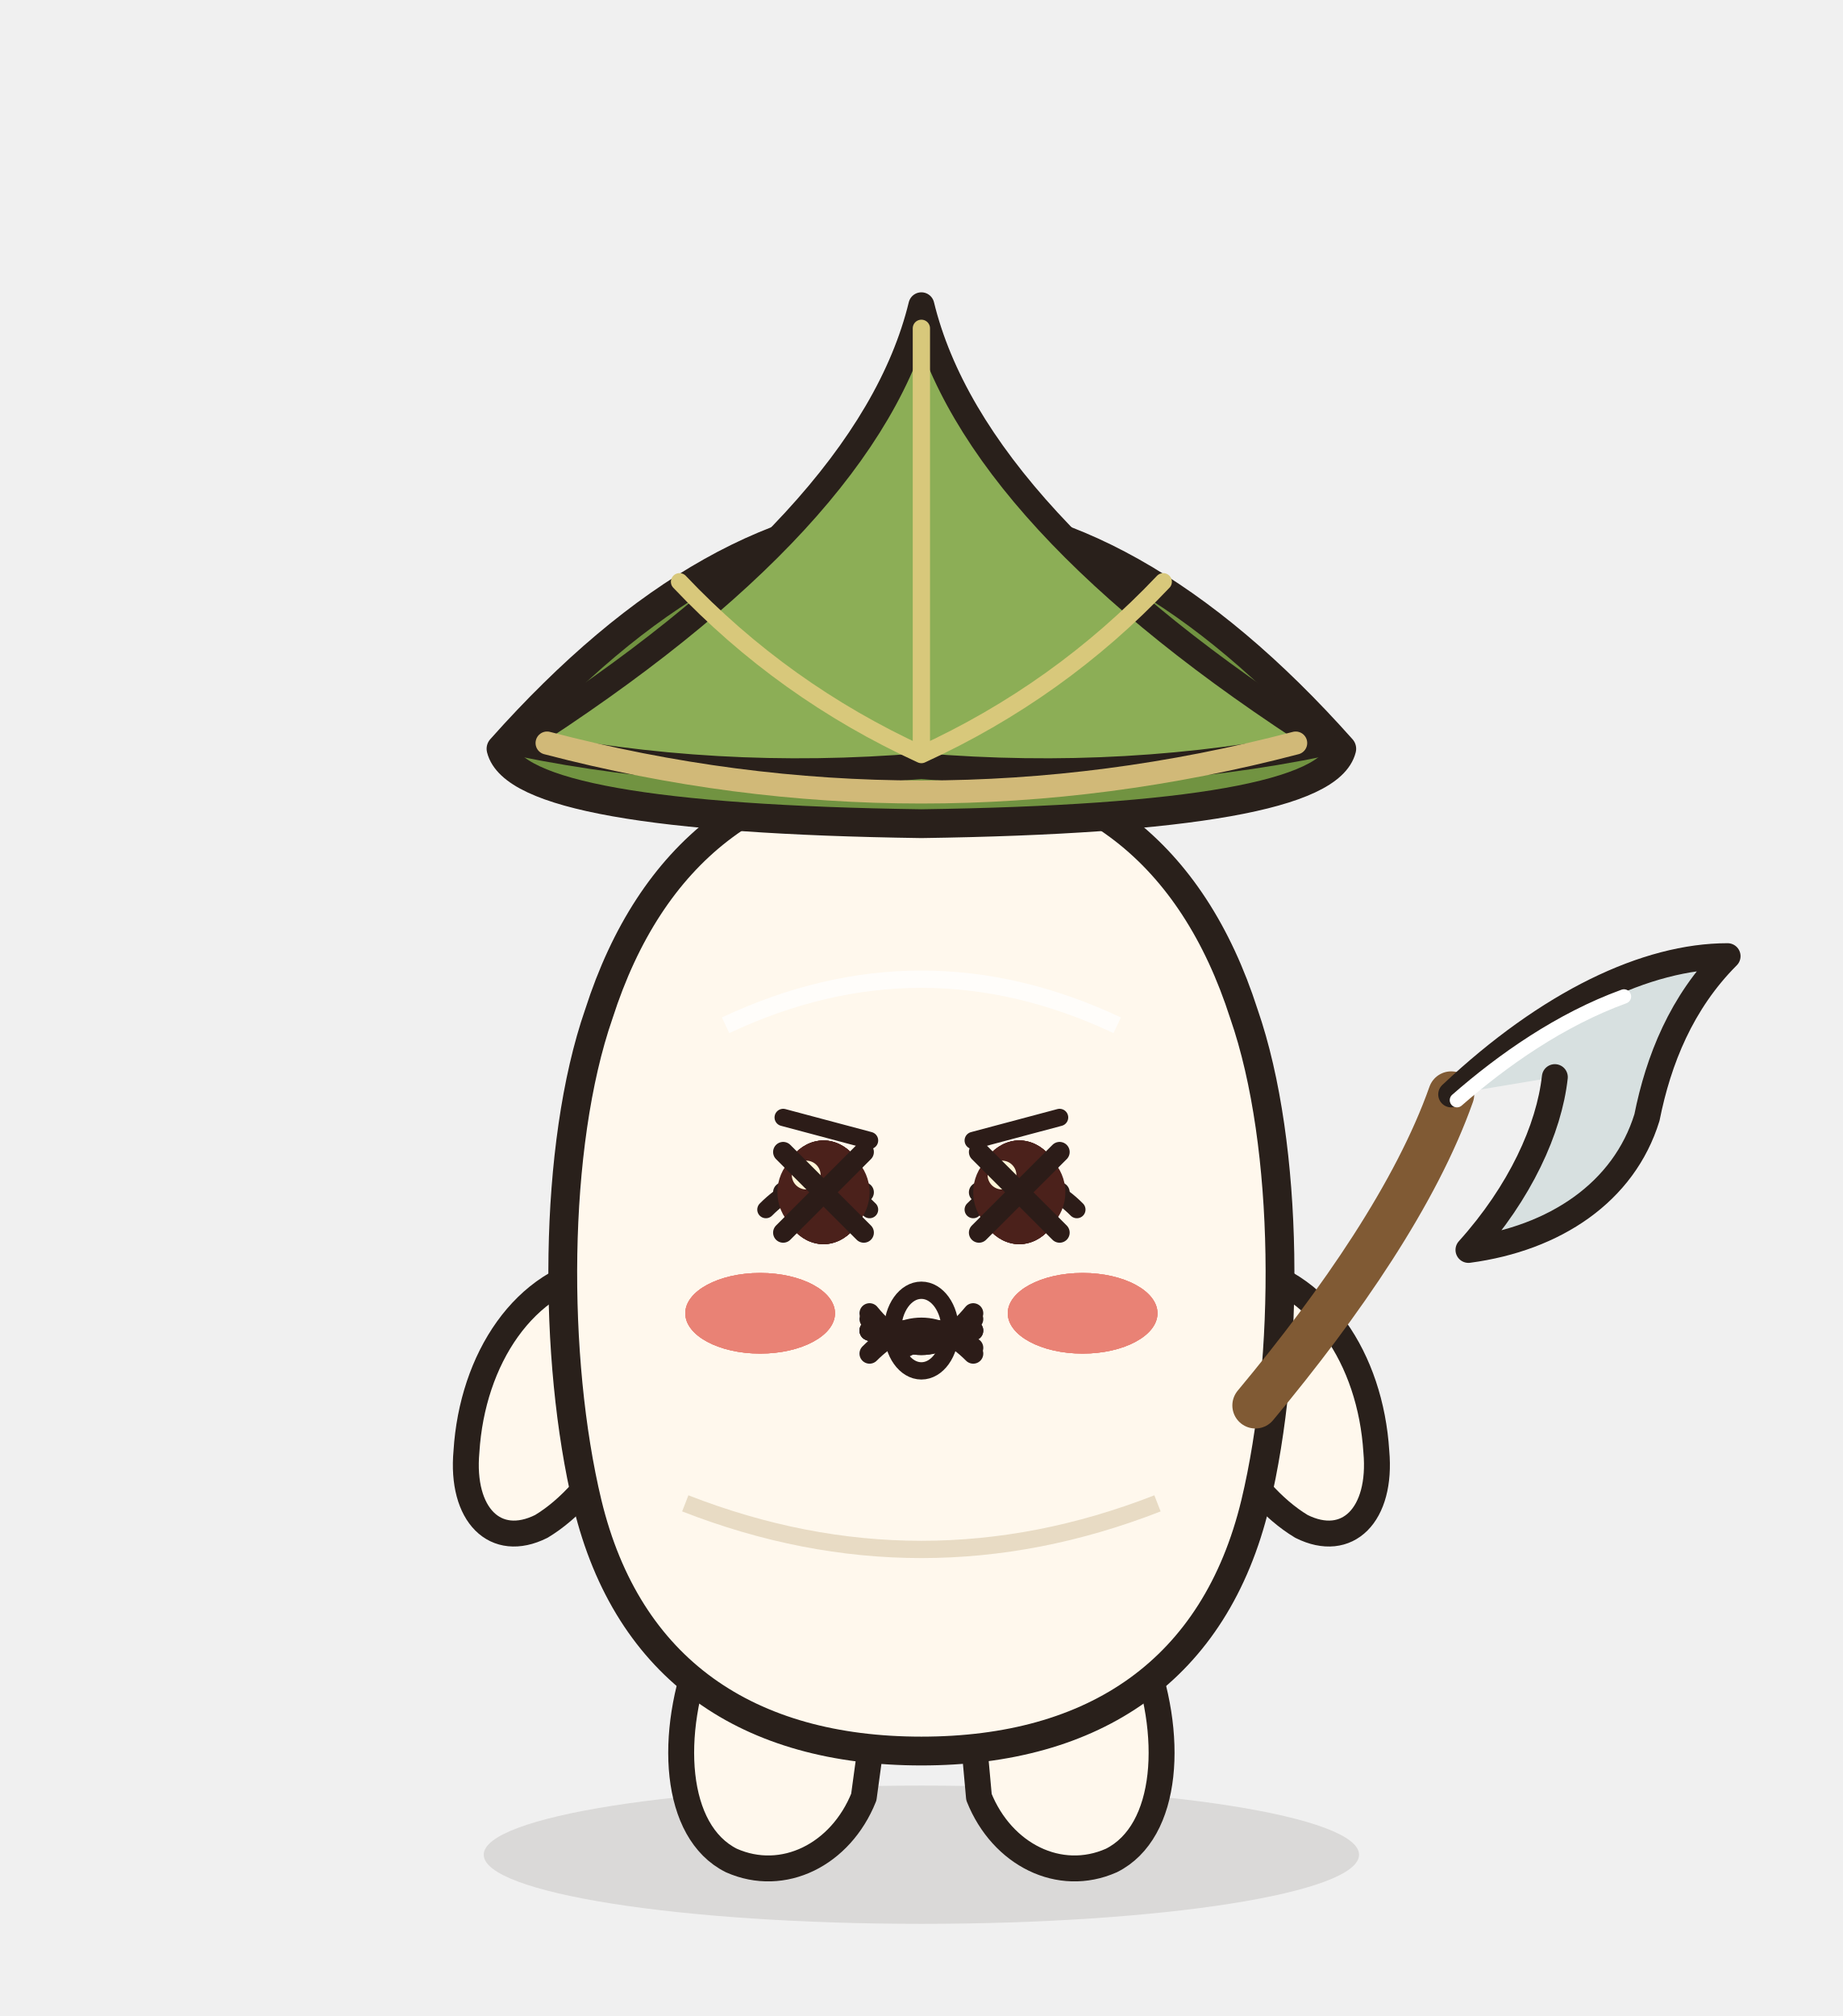
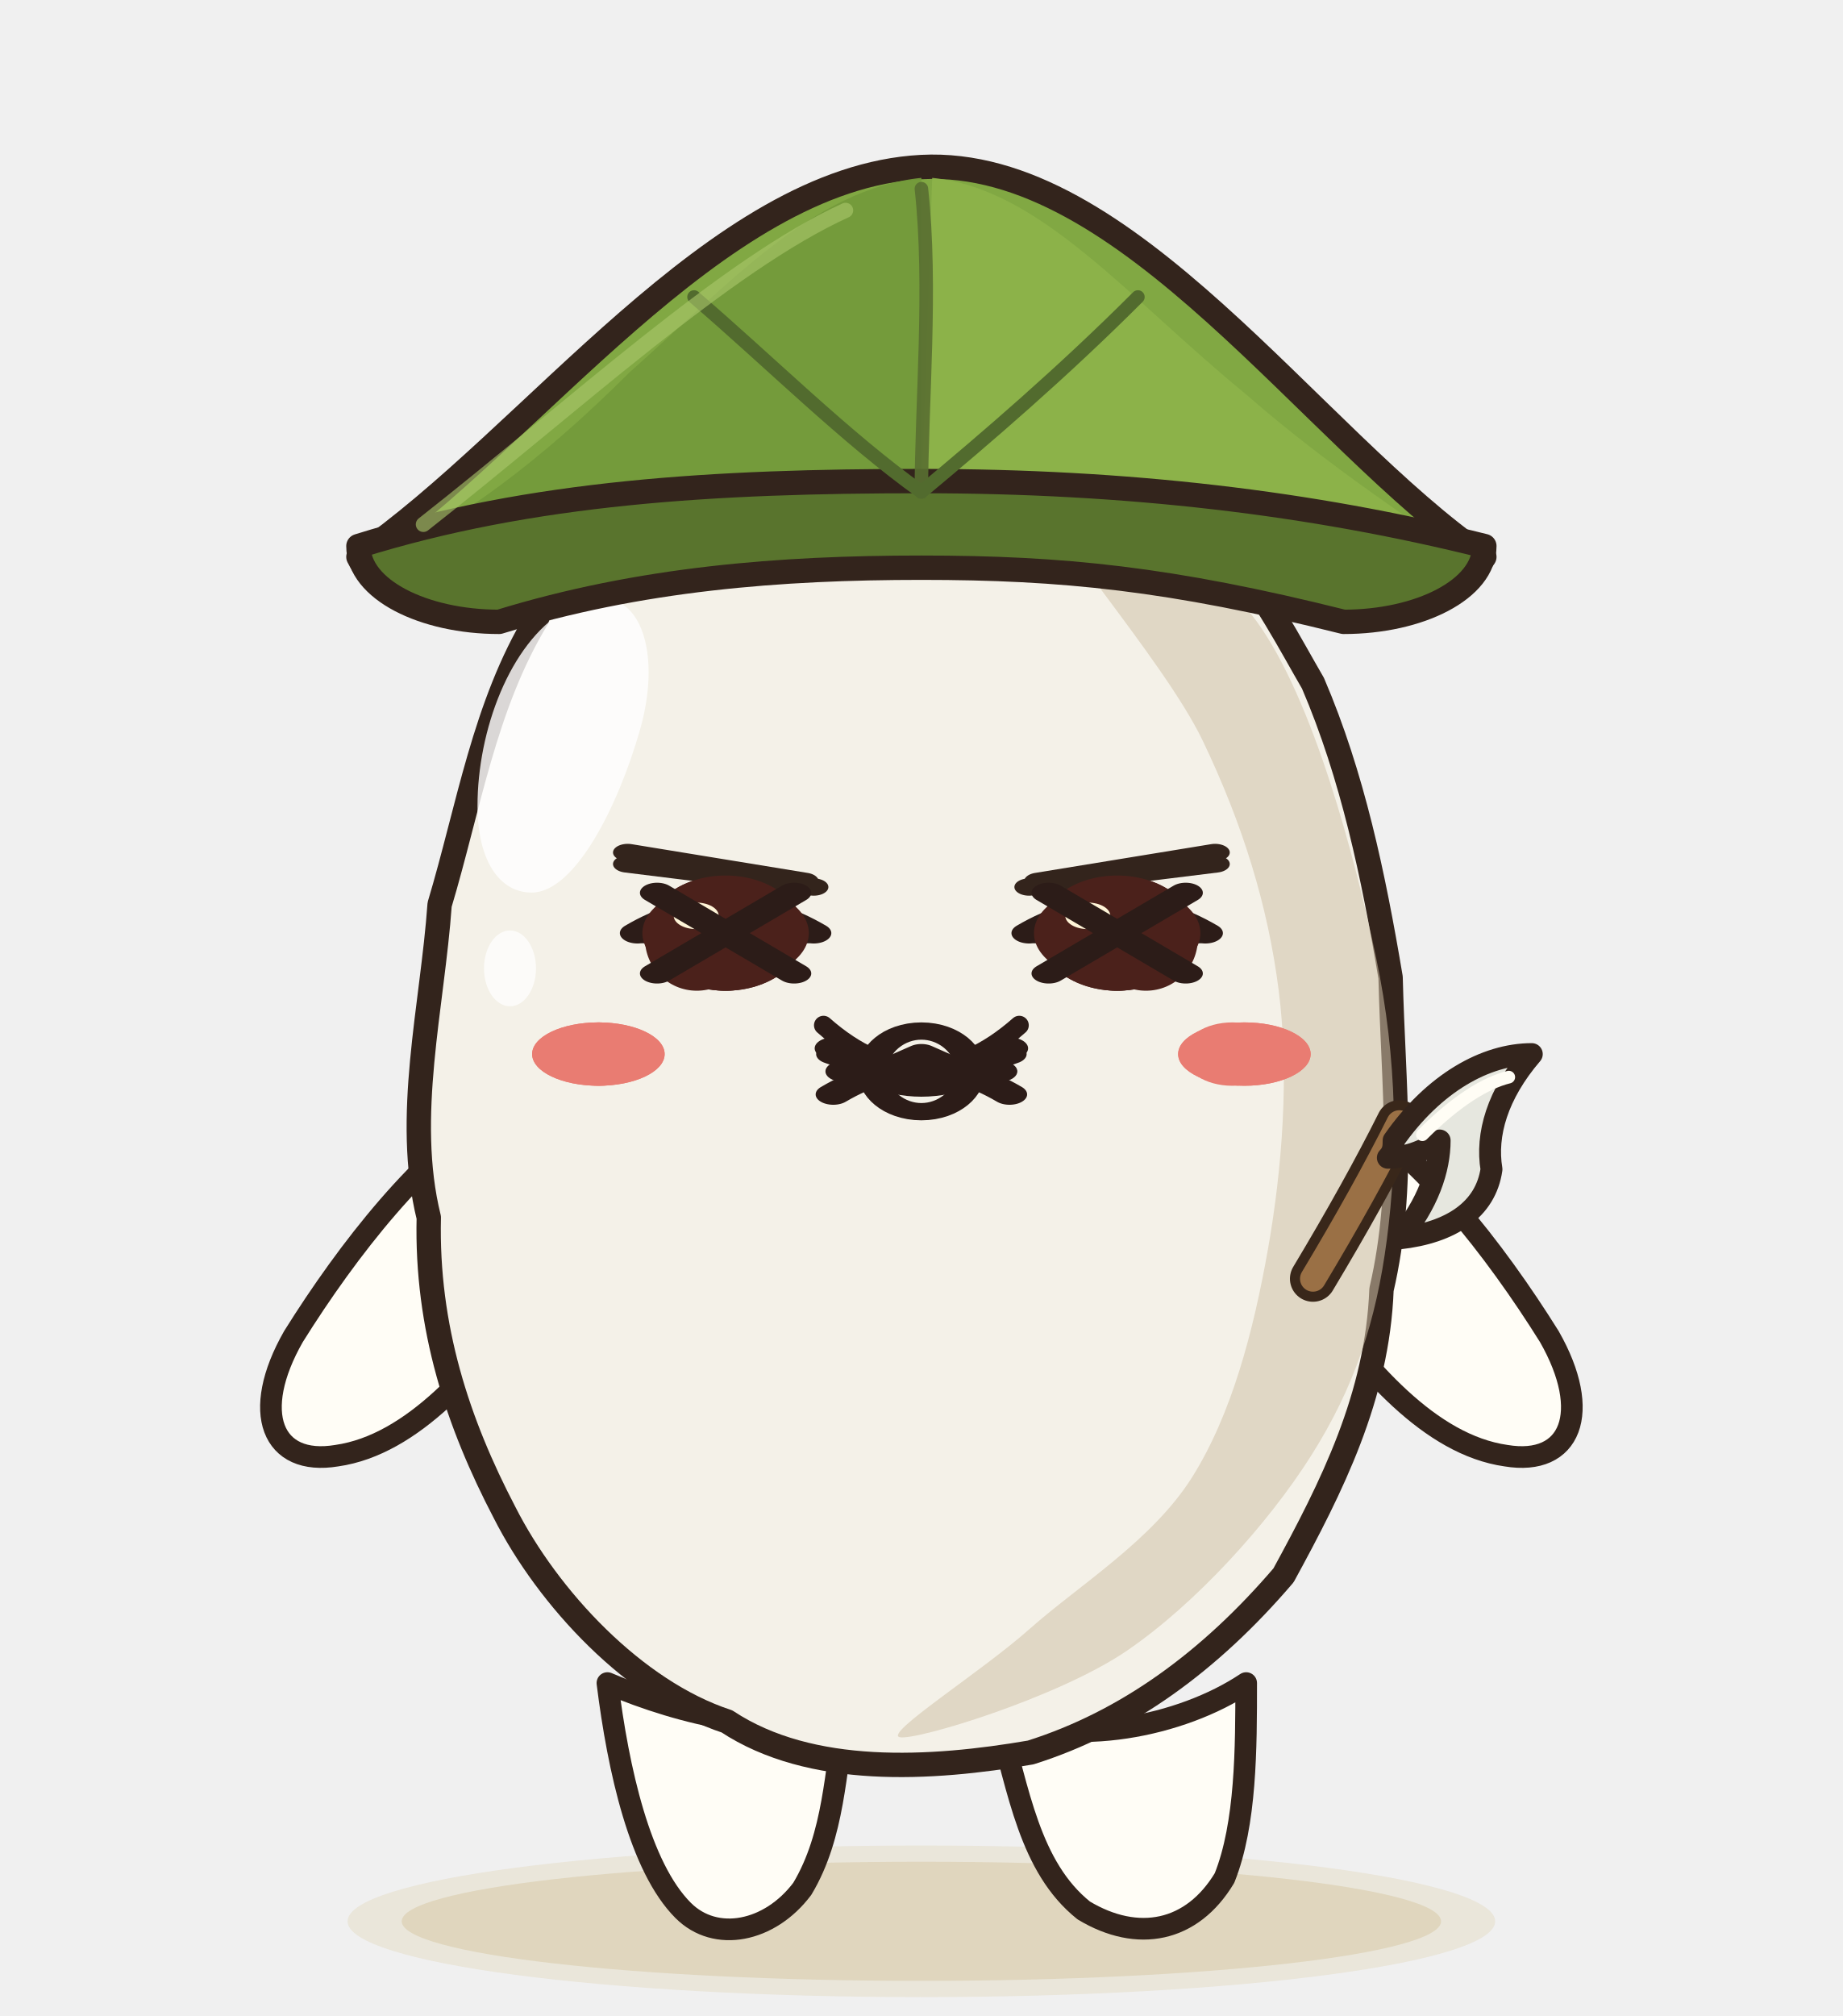
<svg xmlns="http://www.w3.org/2000/svg" width="320" height="350" viewBox="0 0 320 350">
  <g id="body">
-     <ellipse id="rice-ground-ellipse-01" cx="160" cy="322" rx="76" ry="12" fill="#34291f" opacity=".12" />
-     <g id="body-art">
-       <path id="rice-body-path-01" d="M122 286 C116 301 117 318 127 323 C136 327 146 322 150 312 L153 290 Z" fill="#fff8ed" stroke="#29201b" stroke-width="4.5" stroke-linejoin="round" />
-       <path id="rice-body-path-02" d="M168 290 L170 312 C174 322 184 327 193 323 C203 318 204 301 198 286 Z" fill="#fff8ed" stroke="#29201b" stroke-width="4.5" stroke-linejoin="round" />
-       <path id="rice-body-path-03" d="M105 220 C91 222 82 236 81 252 C80 263 86 269 94 265 C104 259 112 244 114 232 Z" fill="#fff8ed" stroke="#29201b" stroke-width="4.5" stroke-linejoin="round" />
-       <path id="rice-body-path-04" d="M215 220 C229 222 238 236 239 252 C240 263 234 269 226 265 C216 259 208 244 206 232 Z" fill="#fff8ed" stroke="#29201b" stroke-width="4.5" stroke-linejoin="round" />
-       <path id="rice-body-path-05" d="M160 133 C188 133 207 148 216 176 C224 199 224 236 218 261 C211 290 190 304 160 304 C130 304 109 290 102 261 C96 236 96 199 104 176 C113 148 132 133 160 133 Z" fill="#fff8ed" stroke="#29201b" stroke-width="5" stroke-linejoin="round" />
-       <path id="rice-body-path-06" d="M119 261 Q160 277 201 261" fill="none" stroke="#e8dbc4" stroke-width="3" />
-       <path id="rice-body-path-07" d="M126 178 Q160 162 194 178" fill="none" stroke="#fff" stroke-width="3" opacity=".75" />
-       <g id="face-neutral">
-         <ellipse id="rice-face-neutral-ellipse-01" cx="132" cy="228" rx="13" ry="7" fill="#e98275" />
-         <ellipse id="rice-face-neutral-ellipse-02" cx="188" cy="228" rx="13" ry="7" fill="#e98275" />
-         <ellipse id="rice-face-neutral-ellipse-03" cx="143" cy="207" rx="7.5" ry="9" fill="#4b211b" />
-         <ellipse id="rice-face-neutral-ellipse-04" cx="177" cy="207" rx="7.5" ry="9" fill="#4b211b" />
-         <path id="rice-face-neutral-path-01" d="M151 229 Q160 238 169 229" fill="none" stroke="#2c1c18" stroke-width="3.5" stroke-linecap="round" />
-       </g>
-       <g id="face-happy">
-         <path id="rice-face-happy-path-01" d="M133 210 Q142 201 151 210 M169 210 Q178 201 187 210" fill="none" stroke="#2c1c18" stroke-width="3" stroke-linecap="round" />
-         <path id="rice-face-happy-path-02" d="M151 228 Q160 239 169 228" fill="none" stroke="#2c1c18" stroke-width="3.5" stroke-linecap="round" />
-         <ellipse id="rice-face-happy-ellipse-01" cx="132" cy="228" rx="13" ry="7" fill="#e98275" />
-         <ellipse id="rice-face-happy-ellipse-02" cx="188" cy="228" rx="13" ry="7" fill="#e98275" />
-       </g>
-       <g id="face-focused">
-         <ellipse id="rice-face-focused-ellipse-01" cx="143" cy="207" rx="7.5" ry="9" fill="#4b211b" />
-         <ellipse id="rice-face-focused-ellipse-02" cx="177" cy="207" rx="7.5" ry="9" fill="#4b211b" />
-         <path id="rice-face-focused-path-01" d="M151 231 L169 231" fill="none" stroke="#2c1c18" stroke-width="3.5" stroke-linecap="round" />
-         <path id="rice-face-focused-path-02" d="M136 194 L151 198 M169 198 L184 194" fill="none" stroke="#2c1c18" stroke-width="3" stroke-linecap="round" />
-       </g>
-       <g id="face-attack">
-         <ellipse id="rice-face-attack-ellipse-01" cx="143" cy="207" rx="6.5" ry="9" fill="#4b211b" />
-         <ellipse id="rice-face-attack-ellipse-02" cx="177" cy="207" rx="6.5" ry="9" fill="#4b211b" />
-         <path id="rice-face-attack-path-01" d="M151 231 L157 234 L163 231 L169 234" fill="none" stroke="#2c1c18" stroke-width="3.5" stroke-linecap="round" stroke-linejoin="round" />
-       </g>
-       <g id="face-surprised">
-         <ellipse id="rice-face-surprised-ellipse-01" cx="143" cy="207" rx="7.5" ry="9" fill="#4b211b" />
-         <ellipse id="rice-face-surprised-ellipse-02" cx="177" cy="207" rx="7.5" ry="9" fill="#4b211b" />
-         <ellipse id="rice-face-surprised-ellipse-03" cx="160" cy="231" rx="5" ry="7" fill="none" stroke="#2c1c18" stroke-width="3" />
-       </g>
-       <g id="face-hurt">
-         <path id="rice-face-hurt-path-01" d="M136 207 L150 207 M170 207 L184 207" fill="none" stroke="#2c1c18" stroke-width="3.5" stroke-linecap="round" />
-         <path id="rice-face-hurt-path-02" d="M151 235 Q160 226 169 235" fill="none" stroke="#2c1c18" stroke-width="3.5" stroke-linecap="round" />
-         <ellipse id="rice-face-hurt-ellipse-01" cx="132" cy="228" rx="13" ry="7" fill="#e98275" />
-         <ellipse id="rice-face-hurt-ellipse-02" cx="188" cy="228" rx="13" ry="7" fill="#e98275" />
-       </g>
-       <g id="face-hungry">
-         <circle id="rice-face-hungry-circle-01" cx="143" cy="207" r="8" fill="#4b211b" />
-         <circle id="rice-face-hungry-circle-02" cx="177" cy="207" r="8" fill="#4b211b" />
-         <circle id="rice-face-hungry-circle-03" cx="140" cy="204" r="2.5" fill="#fff5d8" />
-         <circle id="rice-face-hungry-circle-04" cx="174" cy="204" r="2.5" fill="#fff5d8" />
-         <path id="rice-face-hungry-path-01" d="M156 231 Q160 236 164 231" fill="none" stroke="#2c1c18" stroke-width="3" stroke-linecap="round" />
-       </g>
-       <g id="face-dead">
-         <path id="rice-face-dead-path-01" d="M136 200 L150 214 M150 200 L136 214 M170 200 L184 214 M184 200 L170 214" fill="none" stroke="#2c1c18" stroke-width="3.5" stroke-linecap="round" />
-         <path id="rice-face-dead-path-02" d="M151 231 L169 231" fill="none" stroke="#2c1c18" stroke-width="3.5" stroke-linecap="round" />
-       </g>
+     <g id="rice-source-character" transform="matrix(1.88 0 0 1.88 -84.4 -59.36)">
+       <ellipse id="rice-ground-shadow-soft" cx="130" cy="209" rx="53" ry="7" fill="#d5c494" opacity=".24" />
+       <ellipse id="rice-ground-shadow" cx="130" cy="209" rx="48" ry="5.5" fill="#c9b481" opacity=".32" />
+       <path id="rice-arm-left" d="M91 134 C84 138 77 147 72 155 C68 162 70 167 76 166 C83 165 89 158 94 151 Z" fill="#fffdf6" stroke="#33241c" stroke-width="2" stroke-linejoin="round" />
+       <path id="rice-arm-right" d="M169 134 C176 138 183 147 188 155 C192 162 190 167 184 166 C177 165 171 158 166 151 Z" fill="#fffdf6" stroke="#33241c" stroke-width="2" stroke-linejoin="round" />
+       <path id="rice-foot-left" d="M101 187 C102 195 104 204 108 208 C111 211 116 210 119 206 C122 201 122 195 123 190 C117 192 108 190 101 187 Z" fill="#fffdf6" stroke="#33241c" stroke-width="2" stroke-linejoin="round" />
+       <path id="rice-foot-right" d="M137 190 C139 197 140 204 145 208 C150 211 155 210 158 205 C160 200 160 193 160 187 C154 191 144 193 137 190 Z" fill="#fffdf6" stroke="#33241c" stroke-width="2" stroke-linejoin="round" />
+       <path id="rice-body-outline" d="M 117.00 75.50 C 126.16 77.75 137.28 75.56 145.90 76.50 C 156.37 75.55 162.03 87.56 166.17 94.67 C 169.83 103.20 171.76 112.44 173.34 121.84 C 173.58 131.87 174.74 141.01 172.50 150.66 C 172.12 160.55 167.92 168.86 163.45 177.05 C 156.68 184.97 148.97 190.61 140.09 193.41 C 130.87 194.99 119.79 195.66 112.04 190.54 C 103.53 187.75 95.52 179.18 91.50 171.25 C 87.18 162.99 84.26 154.15 84.50 144.01 C 82.20 134.71 84.84 124.50 85.50 115.11 C 88.18 106.18 89.62 96.73 94.50 88.70 C 97.16 77.97 107.37 76.22 117.00 75.50 Z" fill="#f4f1e8" stroke="#33241c" stroke-width="2.25" stroke-linejoin="round" />
+       <path id="rice-body-side-shade" d="M 141.00 77.00 C 141.83 75.17 155.83 81.83 161.00 89.00 C 166.17 96.17 170.00 110.50 172.00 120.00 C 174.00 129.50 174.00 138.33 173.00 146.00 C 172.00 153.67 170.00 159.67 166.00 166.00 C 162.00 172.33 155.33 179.67 149.00 184.00 C 142.67 188.33 129.50 192.33 128.00 192.00 C 126.50 191.67 135.50 186.00 140.00 182.00 C 144.50 178.00 151.33 173.83 155.00 168.00 C 158.67 162.17 160.67 154.50 162.00 147.00 C 163.33 139.50 164.00 130.83 163.00 123.00 C 162.00 115.17 159.67 107.67 156.00 100.00 C 152.33 92.33 140.17 78.83 141.00 77.00 Z" fill="#d0c1a7" opacity=".55" />
+       <path id="rice-body-highlight-large" d="M97 88 C92 91 89 99 89 106 C89 111 91 114 94 114 C98 114 102 106 104 99 C106 92 104 87 101 87 C99 87 98 87 97 88 Z" fill="#ffffff" opacity=".82" />
+       <ellipse id="rice-body-highlight-small" cx="92" cy="121" rx="2.4" ry="3.5" fill="#ffffff" opacity=".74" />
+     </g>
+     <g id="face-neutral">
+       <ellipse id="rice-neutral-blush-left" cx="104" cy="183" rx="8.5" ry="5.5" fill="#e77b70" />
+       <ellipse id="rice-neutral-blush-right" cx="214" cy="183" rx="8.5" ry="5.5" fill="#e77b70" />
+       <ellipse id="rice-neutral-eye-left" cx="121" cy="163" rx="9" ry="9" fill="#4b211b" />
+       <ellipse id="rice-neutral-eye-right" cx="199" cy="163" rx="9" ry="9" fill="#4b211b" />
+       <path id="rice-neutral-mouth" d="M143 178 Q160 193 177 178" fill="none" stroke="#2c1c18" stroke-width="3.3" stroke-linecap="round" />
+     </g>
+     <g id="face-happy" transform="translate(0 9) translate(160 0) scale(1.36 1) translate(-160 0) translate(-40 -7) scale(1.25 1)">
+       <path id="rice-happy-eye-left" d="M131 160 Q140 151 149 160" fill="none" stroke="#2c1c18" stroke-width="3.6" stroke-linecap="round" />
+       <path id="rice-happy-eye-right" d="M171 160 Q180 151 189 160" fill="none" stroke="#2c1c18" stroke-width="3.6" stroke-linecap="round" />
+       <path id="rice-happy-mouth" d="M151 180 Q160 193 169 180" fill="none" stroke="#2c1c18" stroke-width="3.8" stroke-linecap="round" />
+       <ellipse id="rice-happy-blush-left" transform="translate(160 0) scale(.846 1) translate(-160 0)" cx="121" cy="181" rx="8" ry="5.5" fill="#e97c72" />
+       <ellipse id="rice-happy-blush-right" transform="translate(160 0) scale(.846 1) translate(-160 0)" cx="199" cy="181" rx="8" ry="5.5" fill="#e97c72" />
+     </g>
+     <g id="face-focused" transform="translate(0 9) translate(160 0) scale(1.36 1) translate(-160 0) translate(-40 -7) scale(1.25 1)">
+       <ellipse id="rice-focused-eye-left" cx="140" cy="160" rx="8" ry="10" fill="#4b211b" />
+       <ellipse id="rice-focused-eye-right" cx="180" cy="160" rx="8" ry="10" fill="#4b211b" />
+       <path id="rice-focused-brows" d="M130 146 L148 151 M172 151 L190 146" fill="none" stroke="#33241c" stroke-width="3" stroke-linecap="round" />
+       <path id="rice-focused-mouth" d="M152 184 L168 184" fill="none" stroke="#2c1c18" stroke-width="3.6" stroke-linecap="round" />
+     </g>
+     <g id="face-attack" transform="translate(0 9) translate(160 0) scale(1.36 1) translate(-160 0) translate(-40 -7) scale(1.25 1)">
+       <ellipse id="rice-attack-eye-left" cx="140" cy="160" rx="7" ry="10" fill="#4b211b" />
+       <ellipse id="rice-attack-eye-right" cx="180" cy="160" rx="7" ry="10" fill="#4b211b" />
+       <path id="rice-attack-brows" d="M130 148 L149 152 M171 152 L190 148" fill="none" stroke="#33241c" stroke-width="3" stroke-linecap="round" />
+       <path id="rice-attack-mouth" d="M151 181 L156 184 L160 181 L164 184 L169 181" fill="none" stroke="#2c1c18" stroke-width="3.5" stroke-linecap="round" stroke-linejoin="round" />
+     </g>
+     <g id="face-surprised" transform="translate(0 9) translate(160 0) scale(1.36 1) translate(-160 0) translate(-40 -7) scale(1.25 1)">
+       <ellipse id="rice-surprised-eye-left" cx="140" cy="160" rx="8" ry="10" fill="#4b211b" />
+       <ellipse id="rice-surprised-eye-right" cx="180" cy="160" rx="8" ry="10" fill="#4b211b" />
+       <ellipse id="rice-surprised-mouth" cx="160" cy="184" rx="5" ry="7" fill="none" stroke="#2c1c18" stroke-width="3" />
+     </g>
+     <g id="face-hurt" transform="translate(0 9) translate(160 0) scale(1.36 1) translate(-160 0) translate(-40 -7) scale(1.25 1)">
+       <path id="rice-hurt-eye-left" d="M132 160 L148 160" fill="none" stroke="#2c1c18" stroke-width="3.6" stroke-linecap="round" />
+       <path id="rice-hurt-eye-right" d="M172 160 L188 160" fill="none" stroke="#2c1c18" stroke-width="3.6" stroke-linecap="round" />
+       <path id="rice-hurt-mouth" d="M151 188 Q160 179 169 188" fill="none" stroke="#2c1c18" stroke-width="3.6" stroke-linecap="round" />
+       <ellipse id="rice-hurt-blush-left" transform="translate(160 0) scale(.846 1) translate(-160 0)" cx="121" cy="181" rx="8" ry="5.5" fill="#e97c72" />
+       <ellipse id="rice-hurt-blush-right" transform="translate(160 0) scale(.846 1) translate(-160 0)" cx="199" cy="181" rx="8" ry="5.5" fill="#e97c72" />
+     </g>
+     <g id="face-hungry" transform="translate(0 9) translate(160 0) scale(1.36 1) translate(-160 0) translate(-40 -7) scale(1.25 1)">
+       <circle id="rice-hungry-eye-left" cx="140" cy="160" r="8.5" fill="#4b211b" />
+       <circle id="rice-hungry-eye-right" cx="180" cy="160" r="8.5" fill="#4b211b" />
+       <circle id="rice-hungry-glint-left" cx="137" cy="157" r="2.3" fill="#fff5d8" />
+       <circle id="rice-hungry-glint-right" cx="177" cy="157" r="2.3" fill="#fff5d8" />
+       <path id="rice-hungry-mouth" d="M155 183 Q160 188 165 183" fill="none" stroke="#2c1c18" stroke-width="3.3" stroke-linecap="round" />
+     </g>
+     <g id="face-dead" transform="translate(0 9) translate(160 0) scale(1.36 1) translate(-160 0) translate(-40 -7) scale(1.25 1)">
+       <path id="rice-dead-eyes" d="M133 153 L147 167 M147 153 L133 167 M173 153 L187 167 M187 153 L173 167" fill="none" stroke="#2c1c18" stroke-width="3.5" stroke-linecap="round" />
+       <path id="rice-dead-mouth" d="M152 184 L168 184" fill="none" stroke="#2c1c18" stroke-width="3.5" stroke-linecap="round" />
    </g>
  </g>
-   <g id="conical-hat">
-     <path id="rice-conical-hat-path-01" d="M87 130 Q160 48 233 130 Q230 142 160 143 Q90 142 87 130 Z" fill="#719341" stroke="#29201b" stroke-width="5" stroke-linejoin="round" />
-     <path id="rice-conical-hat-path-02" d="M160 53 Q169 90 230 129 Q196 136 160 133 Q124 136 90 129 Q151 90 160 53 Z" fill="#8cae56" stroke="#29201b" stroke-width="4.5" stroke-linejoin="round" />
-     <path id="rice-conical-hat-path-03" d="M160 57 L160 131 M118 101 Q136 120 160 131 M202 101 Q184 120 160 131" fill="none" stroke="#d8c87b" stroke-width="3" stroke-linecap="round" />
-     <path id="rice-conical-hat-path-04" d="M95 129 Q160 146 225 129" fill="none" stroke="#d1b978" stroke-width="4" stroke-linecap="round" />
+   <g id="conical-hat" transform="matrix(1.88 0 0 1.88 -84.4 -59.36)">
+     <path id="rice-hat-crown" d="M78 83 C94 72 111 48 130 47 C149 46 166 72 182 83 C180 86 175 88 168 87 C153 80 143 77 130 77 C116 77 104 80 92 87 C85 89 80 87 78 83 Z" fill="#81a843" stroke="#33241c" stroke-width="2.25" stroke-linejoin="round" />
+     <path id="rice-hat-left-panel" d="M130 48 C120 49 112 58 103 66 C95 74 87 80 80 83 C91 81 106 77 119 77 C124 77 128 77 130 78 Z" fill="#739a3a" opacity=".94" />
+     <path id="rice-hat-right-panel" d="M131 48 C141 49 149 59 160 68 C168 75 176 80 180 83 C167 80 151 77 139 77 C136 77 133 77 130 78 Z" fill="#8db34a" opacity=".92" />
+     <path id="rice-hat-brim" d="M78 82 C94 77 111 76 130 76 C149 76 166 78 182 82 C182 86 176 89 169 89 C153 85 143 84 130 84 C117 84 104 85 91 89 C84 89 78 86 78 82 Z" fill="#59742d" stroke="#33241c" stroke-width="2.25" stroke-linejoin="round" />
+     <path id="rice-hat-center-seam" d="M130 49 C131 58 130 69 130 77" fill="none" stroke="#596f31" stroke-width="1.25" stroke-linecap="round" opacity=".9" />
+     <path id="rice-hat-left-seam" d="M109 59 C116 65 123 72 130 77" fill="none" stroke="#526b2e" stroke-width="1.25" stroke-linecap="round" />
+     <path id="rice-hat-right-seam" d="M150 59 C143 66 136 72 130 77" fill="none" stroke="#526b2e" stroke-width="1.25" stroke-linecap="round" />
+     <path id="rice-hat-soft-highlight" d="M84 80 C98 69 112 56 123 51" fill="none" stroke="#a9c66b" stroke-width="1.4" stroke-linecap="round" opacity=".62" />
  </g>
  <g id="sickle">
-     <path id="rice-sickle-path-01" d="M218 244 C233 226 246 207 252 190" fill="none" stroke="#805a34" stroke-width="8" stroke-linecap="round" />
-     <path id="rice-sickle-path-02" d="M252 190 C269 174 286 166 300 166 C292 174 288 184 286 194 C282 207 270 215 255 217 C264 207 269 196 270 187" fill="#d7e0e0" stroke="#29201b" stroke-width="4.5" stroke-linecap="round" stroke-linejoin="round" />
-     <path id="rice-sickle-path-03" d="M253 191 C261 184 271 177 282 173" fill="none" stroke="#fff" stroke-width="2.5" stroke-linecap="round" />
+     <path id="rice-sickle-handle-outline" d="M228 222 C234 212 239 203 243 195" fill="none" stroke="#39271a" stroke-width="8" stroke-linecap="round" />
+     <path id="rice-sickle-handle-wood" d="M228 222 C234 212 239 203 243 195" fill="none" stroke="#9a7045" stroke-width="4.5" stroke-linecap="round" />
+     <path id="rice-sickle-blade" d="M242 198 C249 188 258 183 266 183 C260 190 258 197 259 203 C258 210 252 214 243 215 C248 209 250 203 250 198 C247 200 244 201 241 201 C242 200 242 199 242 198 Z" fill="#e6e7df" stroke="#33241c" stroke-width="3.8" stroke-linejoin="round" />
+     <path id="rice-sickle-blade-glint" d="M247 197 C253 191 258 188 262 187" fill="none" stroke="#fffdf5" stroke-width="2.2" stroke-linecap="round" />
  </g>
</svg>
